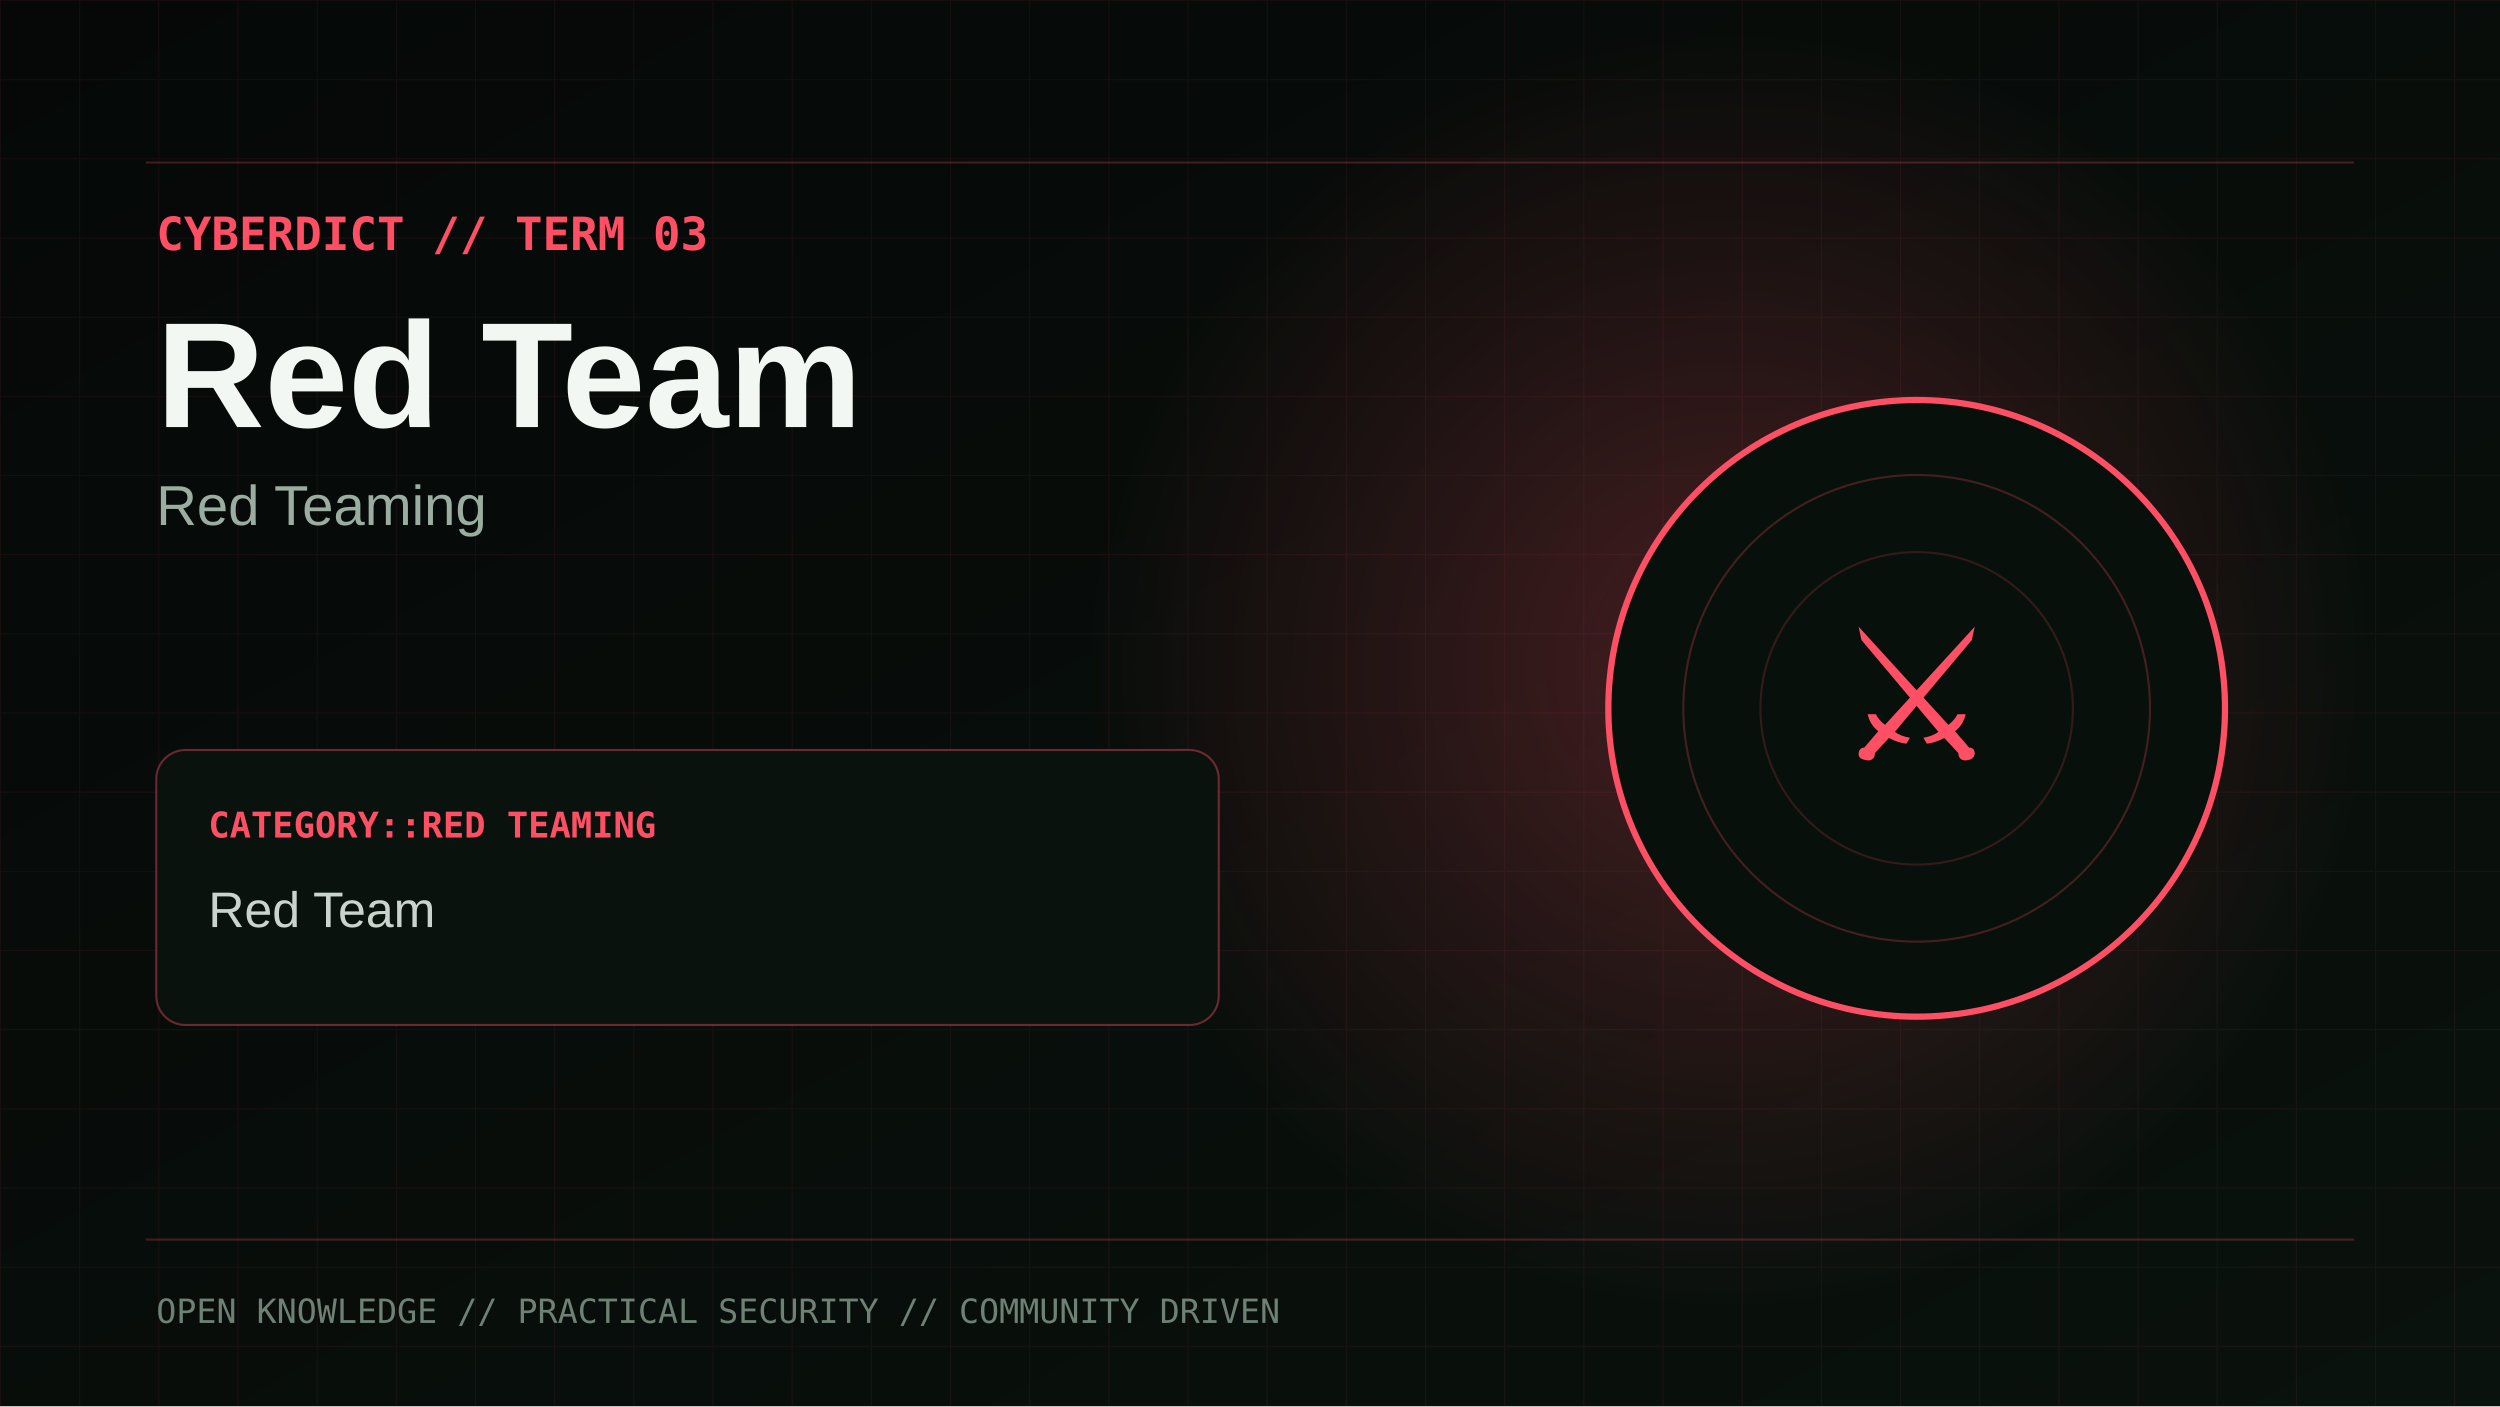
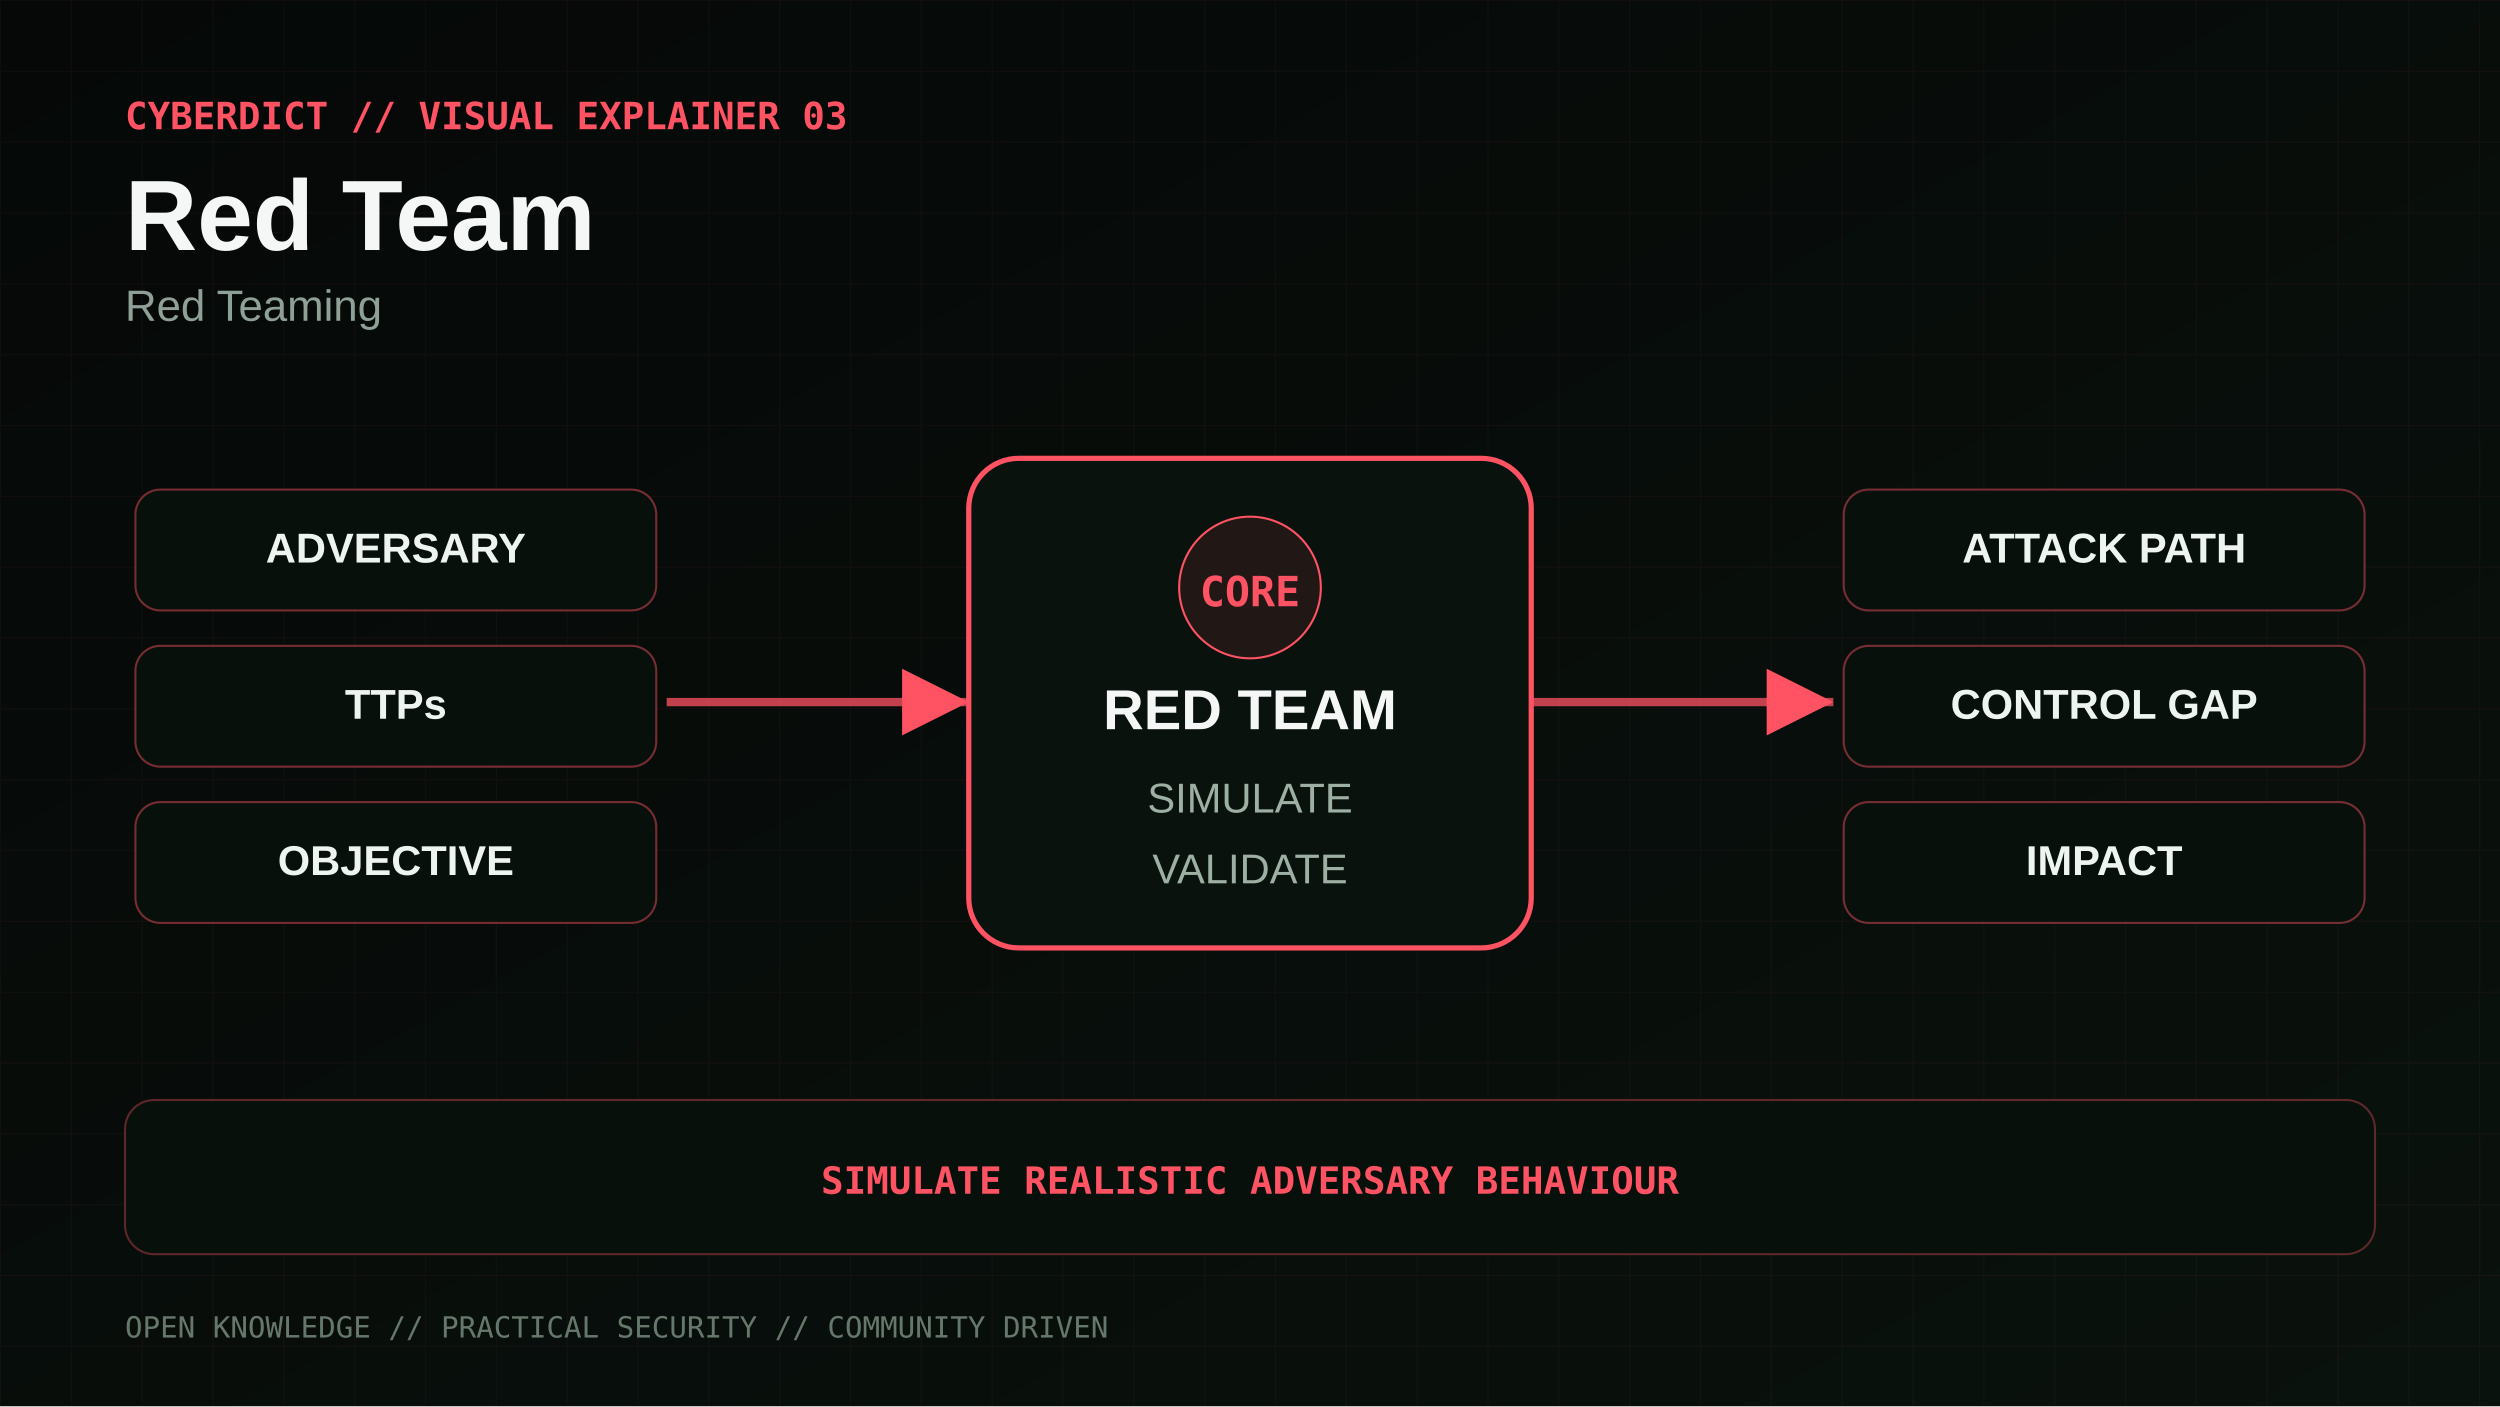
<svg xmlns="http://www.w3.org/2000/svg" width="1200" height="675" viewBox="0 0 1200 675">
  <defs>
    <linearGradient id="bg" x1="0" y1="0" x2="1" y2="1">
-       <stop offset="0" stop-color="#050807" />
+       <stop stop-color="#050807" />
      <stop offset="1" stop-color="#0a120d" />
    </linearGradient>
-     <radialGradient id="glow">
-       <stop offset="0" stop-color="#ff4f64" stop-opacity=".25" />
-       <stop offset="1" stop-color="#ff4f64" stop-opacity="0" />
-     </radialGradient>
-     <pattern id="grid" width="38" height="38" patternUnits="userSpaceOnUse">
-       <path d="M38 0H0V38" fill="none" stroke="#ff4f64" stroke-opacity=".07" />
+     <pattern id="g" width="34" height="34" patternUnits="userSpaceOnUse">
+       <path d="M34 0H0V34" fill="none" stroke="#ff5364" stroke-opacity=".05" />
    </pattern>
-     <filter id="shadow">
-       <feGaussianBlur stdDeviation="12" />
-     </filter>
+     <marker id="a" markerWidth="10" markerHeight="10" refX="8" refY="4" orient="auto">
+       <path d="M0,0 L8,4 L0,8 Z" fill="#ff5364" />
+     </marker>
  </defs>
  <rect width="1200" height="675" fill="url(#bg)" />
-   <rect width="1200" height="675" fill="url(#grid)" />
-   <circle cx="830" cy="320" r="310" fill="url(#glow)" />
-   <path d="M70 78H1130M70 595H1130" stroke="#ff4f64" stroke-opacity=".25" />
-   <text x="75" y="120" fill="#ff4f64" font-family="monospace" font-size="22" font-weight="700">CYBERDICT // TERM 03</text>
-   <text x="75" y="205" fill="#f3f7f4" font-family="Arial,Helvetica,sans-serif" font-size="72" font-weight="800">Red Team</text>
-   <text x="75" y="252" fill="#9aada0" font-family="Arial,Helvetica,sans-serif" font-size="27">Red Teaming</text>
-   <g transform="translate(750 170)">
-     <circle cx="170" cy="170" r="148" fill="#07100a" stroke="#ff4f64" stroke-width="3" />
-     <circle cx="170" cy="170" r="112" fill="none" stroke="#ff4f64" stroke-opacity=".25" />
-     <circle cx="170" cy="170" r="75" fill="none" stroke="#ff4f64" stroke-opacity=".18" />
-     <text x="170" y="195" text-anchor="middle" fill="#ff4f64" font-family="Arial,Helvetica,sans-serif" font-size="88" font-weight="800">⚔</text>
-   </g>
-   <rect x="75" y="360" width="510" height="132" rx="14" fill="#09120d" stroke="#ff4f64" stroke-opacity=".4" />
-   <text x="100" y="402" fill="#ff4f64" font-family="monospace" font-size="17" font-weight="700">CATEGORY::RED TEAMING</text>
-   <text x="100" y="445" fill="#c9d5cc" font-family="Arial,Helvetica,sans-serif" font-size="24">Red Team</text>
-   <text x="75" y="635" fill="#6e8174" font-family="monospace" font-size="16">OPEN KNOWLEDGE  //  PRACTICAL SECURITY  //  COMMUNITY DRIVEN</text>
+   <rect width="1200" height="675" fill="url(#g)" />
+   <text x="60" y="62" fill="#ff5364" font-family="monospace" font-size="18" font-weight="700">CYBERDICT // VISUAL EXPLAINER 03</text>
+   <text x="60" y="120" fill="#f4f7f5" font-family="Arial" font-size="48" font-weight="800">Red Team</text>
+   <text x="60" y="154" fill="#8fa196" font-family="Arial" font-size="21">Red Teaming</text>
+   <line x1="320" y1="337" x2="465" y2="337" stroke="#ff5364" stroke-width="4" stroke-opacity=".75" marker-end="url(#a)" />
+   <line x1="735" y1="337" x2="880" y2="337" stroke="#ff5364" stroke-width="4" stroke-opacity=".75" marker-end="url(#a)" />
+   <rect x="65" y="235" width="250" height="58" rx="12" fill="#08100b" stroke="#ff5364" stroke-opacity=".45" />
+   <text x="190.0" y="270.0" text-anchor="middle" fill="#eef5f0" font-family="Arial" font-size="20" font-weight="700">ADVERSARY</text>
+   <rect x="65" y="310" width="250" height="58" rx="12" fill="#08100b" stroke="#ff5364" stroke-opacity=".45" />
+   <text x="190.0" y="345.0" text-anchor="middle" fill="#eef5f0" font-family="Arial" font-size="20" font-weight="700">TTPs</text>
+   <rect x="65" y="385" width="250" height="58" rx="12" fill="#08100b" stroke="#ff5364" stroke-opacity=".45" />
+   <text x="190.0" y="420.0" text-anchor="middle" fill="#eef5f0" font-family="Arial" font-size="20" font-weight="700">OBJECTIVE</text>
+   <rect x="465" y="220" width="270" height="235" rx="24" fill="#09120d" stroke="#ff5364" stroke-width="2.5" />
+   <circle cx="600" cy="282" r="34" fill="#ff5364" fill-opacity=".10" stroke="#ff5364" />
+   <text x="600" y="291" text-anchor="middle" fill="#ff5364" font-family="monospace" font-size="20" font-weight="800">CORE</text>
+   <text x="600" y="350" text-anchor="middle" fill="#f4f7f5" font-family="Arial" font-size="27" font-weight="800">RED TEAM</text>
+   <text x="600" y="390" text-anchor="middle" fill="#9eafa3" font-family="Arial" font-size="20">SIMULATE</text>
+   <text x="600" y="424" text-anchor="middle" fill="#9eafa3" font-family="Arial" font-size="20">VALIDATE</text>
+   <rect x="885" y="235" width="250" height="58" rx="12" fill="#08100b" stroke="#ff5364" stroke-opacity=".45" />
+   <text x="1010.0" y="270.0" text-anchor="middle" fill="#eef5f0" font-family="Arial" font-size="20" font-weight="700">ATTACK PATH</text>
+   <rect x="885" y="310" width="250" height="58" rx="12" fill="#08100b" stroke="#ff5364" stroke-opacity=".45" />
+   <text x="1010.0" y="345.0" text-anchor="middle" fill="#eef5f0" font-family="Arial" font-size="20" font-weight="700">CONTROL GAP</text>
+   <rect x="885" y="385" width="250" height="58" rx="12" fill="#08100b" stroke="#ff5364" stroke-opacity=".45" />
+   <text x="1010.0" y="420.0" text-anchor="middle" fill="#eef5f0" font-family="Arial" font-size="20" font-weight="700">IMPACT</text>
+   <rect x="60" y="528" width="1080" height="74" rx="14" fill="#07100a" stroke="#ff5364" stroke-opacity=".35" />
+   <text x="600" y="573" text-anchor="middle" fill="#ff5364" font-family="monospace" font-size="18" font-weight="700">SIMULATE REALISTIC ADVERSARY BEHAVIOUR</text>
+   <text x="60" y="642" fill="#66786c" font-family="monospace" font-size="14">OPEN KNOWLEDGE // PRACTICAL SECURITY // COMMUNITY DRIVEN</text>
</svg>
